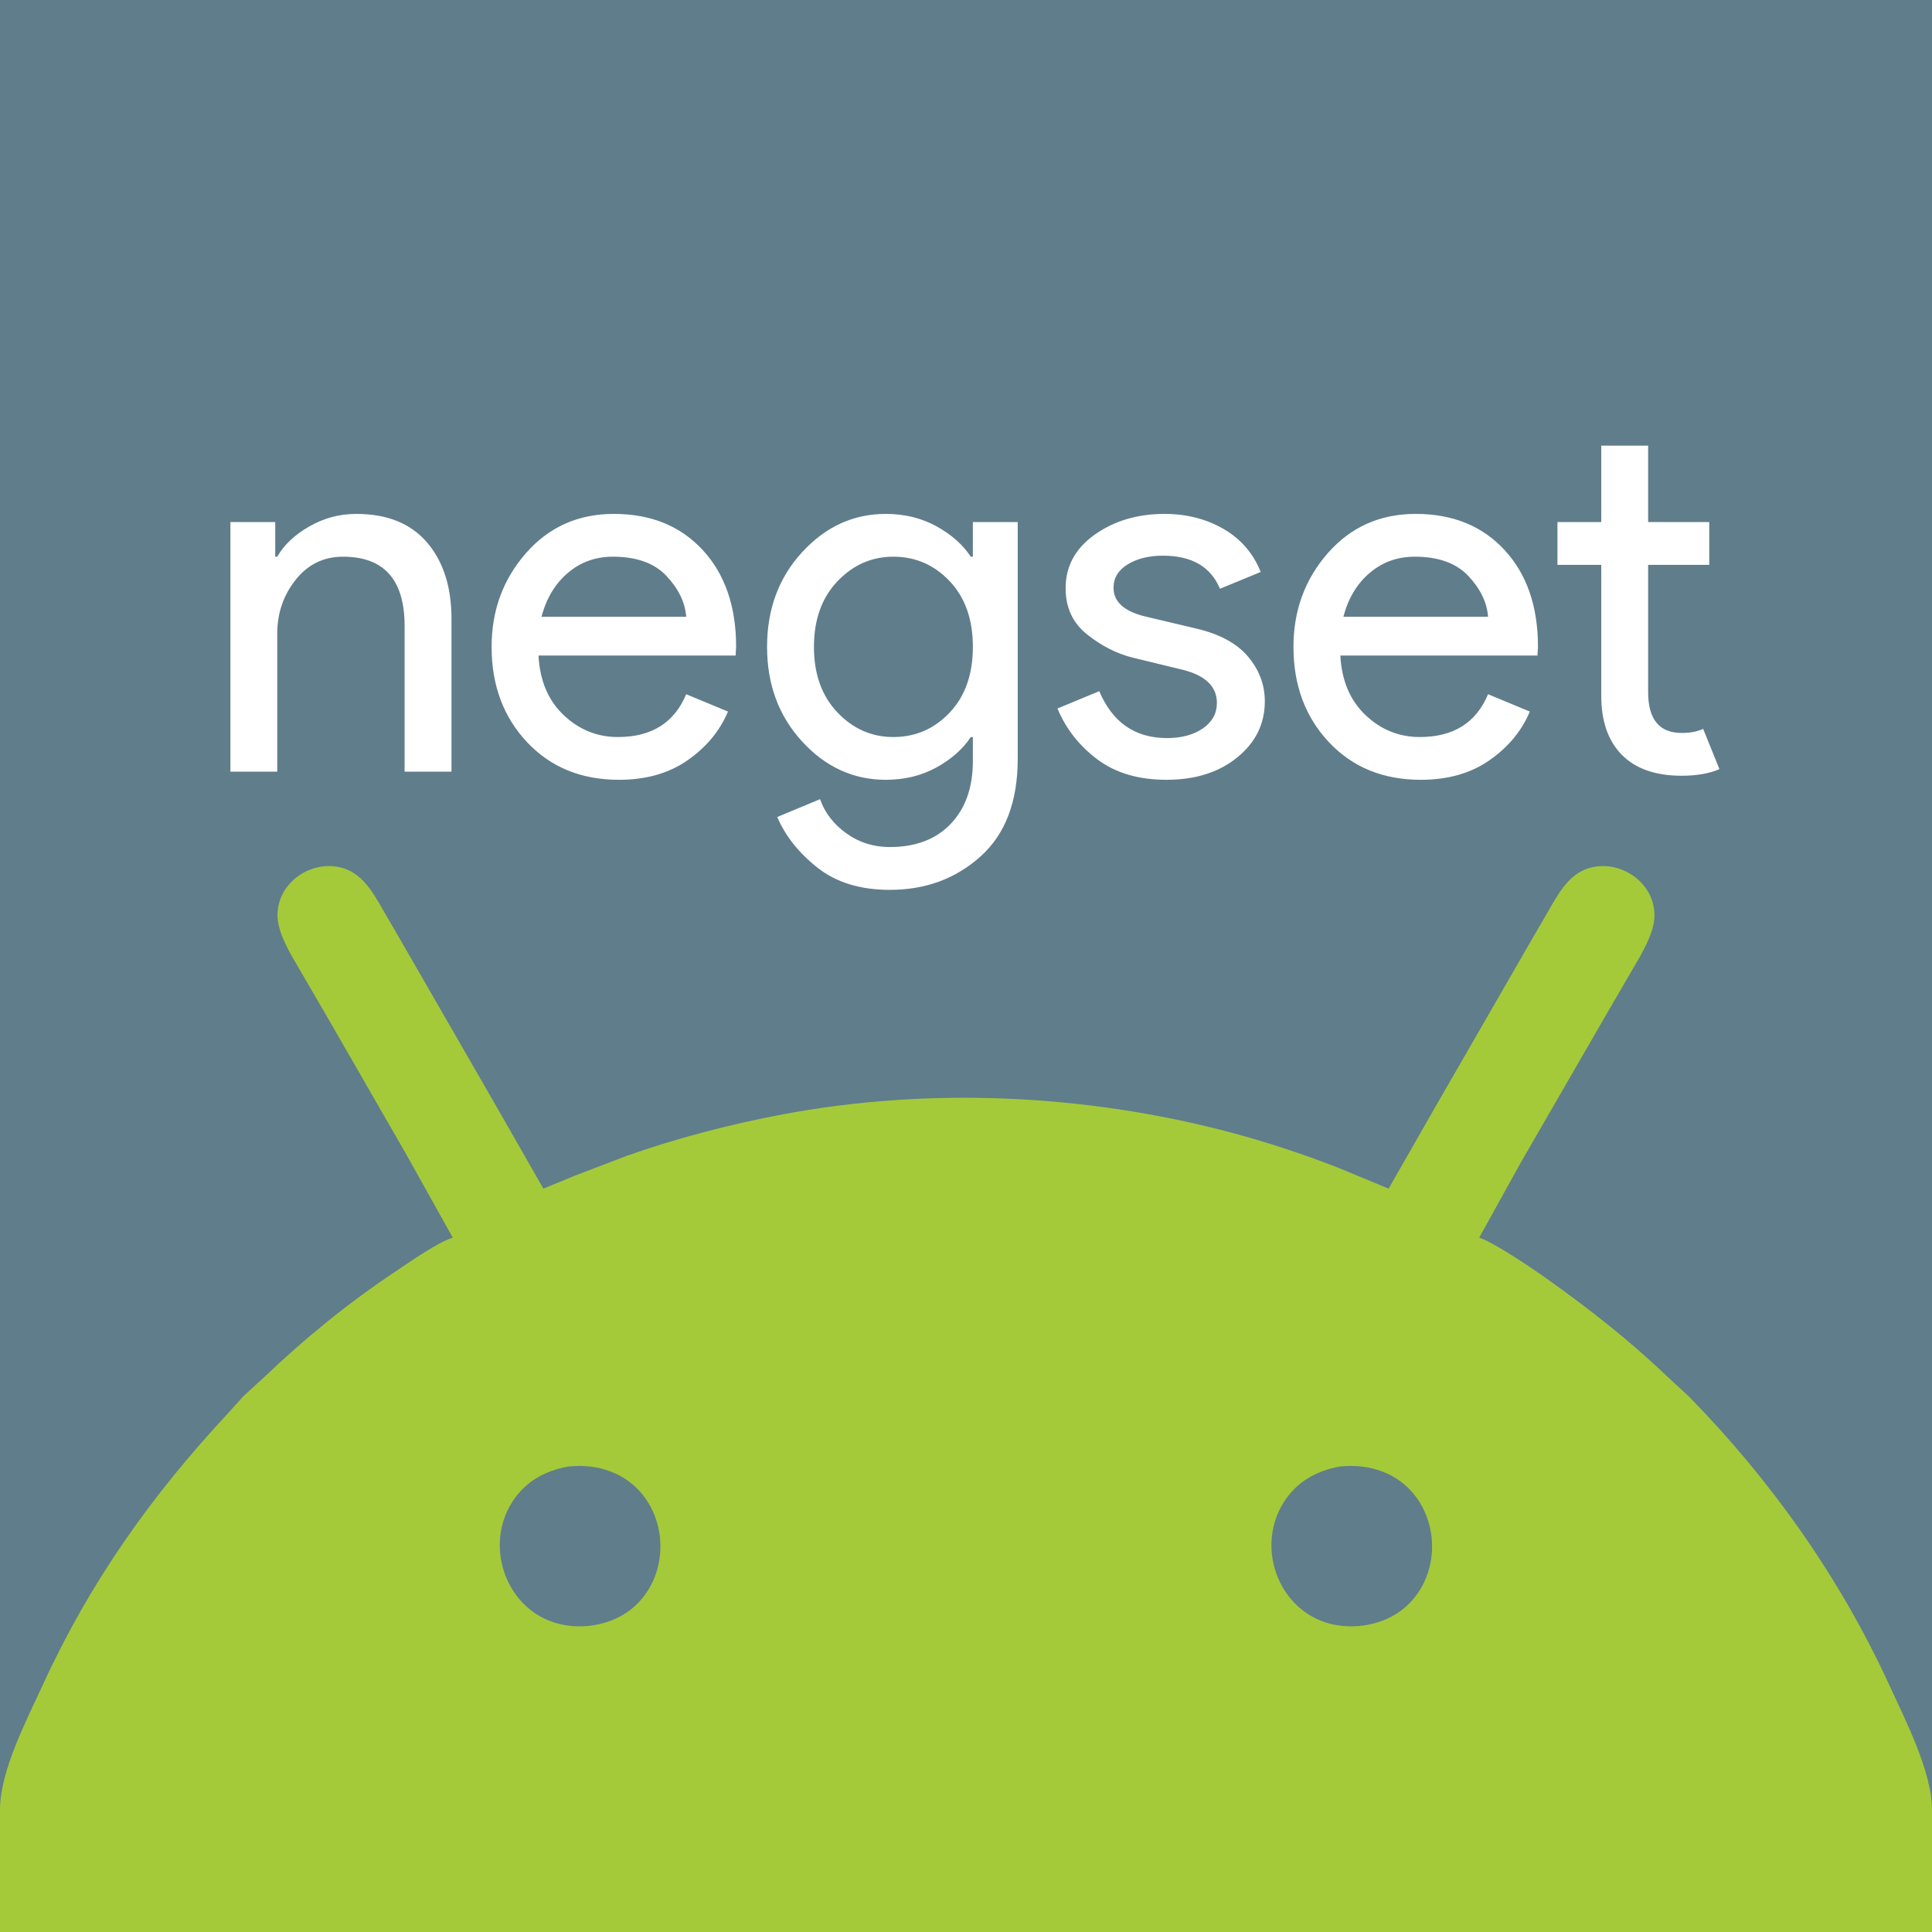
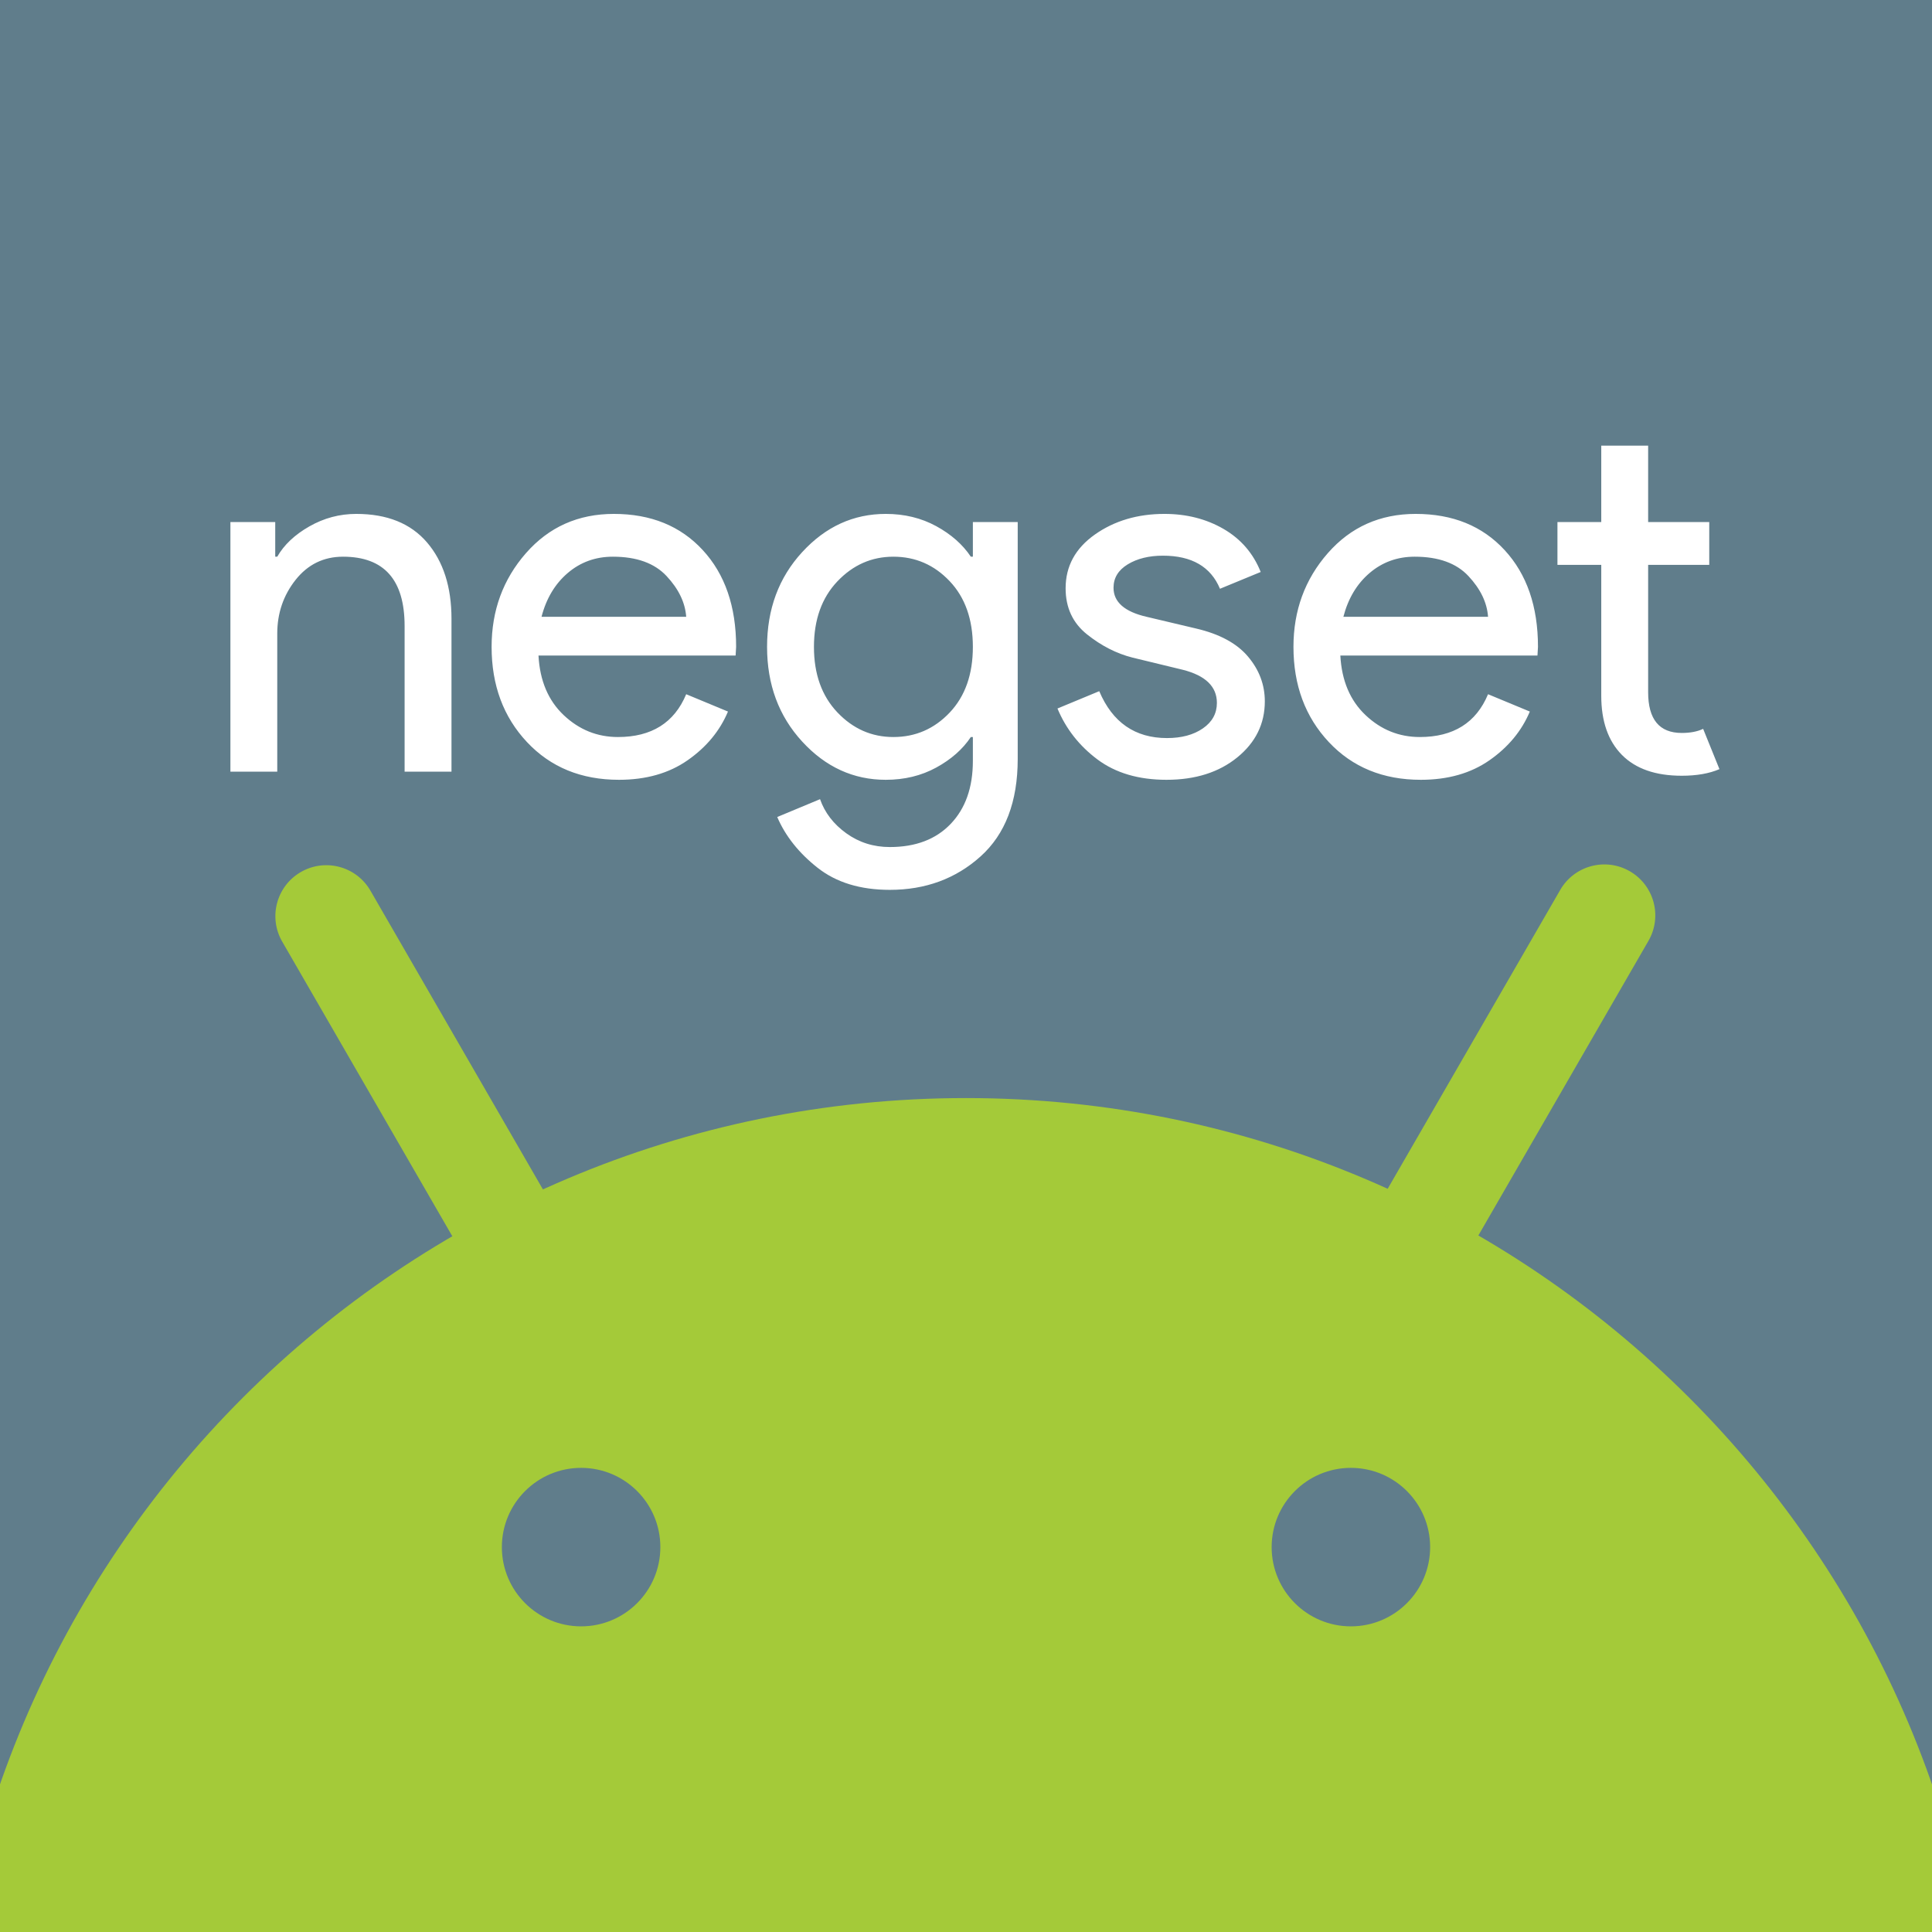
<svg xmlns="http://www.w3.org/2000/svg" width="3.413in" height="3.413in" viewBox="0 0 1024 1024">
  <rect x="0" y="0" width="1024" height="1024" fill="#607d8b" stroke="none" stroke-width="0" />
-   <path fill="#ffffff" stroke="none" stroke-width="0" d="M 145.88,276.70            C 145.88,276.70 145.88,295.06 145.88,295.06              145.88,295.06 146.95,295.06 146.95,295.06              150.55,288.76 156.23,283.41 163.97,279.00              171.71,274.59 179.99,272.38 188.81,272.38              205.19,272.38 217.69,277.42 226.33,287.50              234.97,297.59 239.30,311.09 239.30,328.00              239.30,328.00 239.30,409.00 239.30,409.00              239.30,409.00 214.45,409.00 214.45,409.00              214.45,409.00 214.45,331.78 214.45,331.78              214.45,307.30 203.57,295.06 181.80,295.06              171.54,295.06 163.16,299.16 156.67,307.34              150.19,315.53 146.95,325.03 146.95,335.83              146.95,335.83 146.95,409.00 146.95,409.00              146.95,409.00 122.12,409.00 122.12,409.00              122.12,409.00 122.12,276.70 122.12,276.70              122.12,276.70 145.88,276.70 145.88,276.70 Z            M 328.06,413.31            C 308.08,413.31 291.84,406.66 279.33,393.34              266.82,380.02 260.56,363.19 260.56,342.84              260.56,323.59 266.63,307.03 278.78,293.17              290.94,279.31 306.46,272.38 325.36,272.38              344.98,272.38 360.69,278.77 372.47,291.55              384.26,304.33 390.16,321.43 390.16,342.84              390.16,342.84 389.89,347.44 389.89,347.44              389.89,347.44 285.41,347.44 285.41,347.44              286.12,360.76 290.58,371.29 298.77,379.03              306.95,386.77 316.54,390.64 327.52,390.64              345.34,390.64 357.40,383.08 363.70,367.95              363.70,367.95 385.84,377.14 385.84,377.14              381.52,387.40 374.41,396.00 364.50,402.92              354.60,409.85 342.46,413.31 328.06,413.31 Z            M 363.70,326.92            C 363.16,319.36 359.69,312.16 353.30,305.33              346.91,298.48 337.41,295.06 324.81,295.06              315.63,295.06 307.67,297.95 300.92,303.70              294.17,309.46 289.54,317.20 287.02,326.92              287.02,326.92 363.70,326.92 363.70,326.92 Z            M 471.62,471.64            C 455.97,471.64 443.19,467.72 433.28,459.89              423.38,452.07 416.27,443.11 411.95,433.03              411.95,433.03 434.64,423.58 434.64,423.58              437.16,430.77 441.80,436.80 448.55,441.66              455.30,446.52 462.99,448.95 471.62,448.95              485.31,448.95 496.07,444.86 503.89,436.67              511.72,428.48 515.64,417.37 515.64,403.33              515.64,403.33 515.64,390.64 515.64,390.64              515.64,390.64 514.56,390.64 514.56,390.64              510.24,397.12 504.11,402.52 496.19,406.84              488.27,411.16 479.36,413.31 469.47,413.31              452.36,413.31 437.60,406.56 425.19,393.06              412.77,379.56 406.56,362.82 406.56,342.84              406.56,322.87 412.77,306.12 425.19,292.62              437.60,279.12 452.36,272.38 469.47,272.38              479.36,272.38 488.27,274.54 496.19,278.86              504.11,283.18 510.24,288.59 514.56,295.06              514.56,295.06 515.64,295.06 515.64,295.06              515.64,295.06 515.64,276.70 515.64,276.70              515.64,276.70 539.41,276.70 539.41,276.70              539.41,276.70 539.41,402.25 539.41,402.25              539.41,424.93 532.83,442.16 519.69,453.95              506.55,465.74 490.53,471.64 471.62,471.64 Z            M 473.52,390.64            C 485.21,390.64 495.16,386.32 503.34,377.69              511.54,369.04 515.64,357.43 515.64,342.86              515.64,328.28 511.54,316.67 503.34,308.03              495.16,299.39 485.21,295.06 473.52,295.06              461.99,295.06 452.09,299.43 443.81,308.16              435.54,316.89 431.41,328.45 431.41,342.86              431.41,357.26 435.54,368.82 443.81,377.55              452.09,386.28 461.99,390.64 473.52,390.64 Z            M 618.27,413.31            C 603.50,413.31 591.30,409.71 581.67,402.52              572.05,395.32 564.98,386.32 560.48,375.52              560.48,375.52 582.62,366.34 582.62,366.34              589.64,382.91 601.61,391.19 618.53,391.19              626.27,391.19 632.61,389.48 637.56,386.06              642.51,382.64 644.98,378.13 644.98,372.55              644.98,363.91 638.96,358.06 626.91,355.00              626.91,355.00 600.17,348.52 600.17,348.52              591.71,346.36 583.70,342.27 576.14,336.23              568.58,330.20 564.80,322.06 564.80,311.80              564.80,300.10 569.97,290.61 580.31,283.31              590.66,276.02 602.96,272.38 617.19,272.38              628.88,272.38 639.32,275.03 648.50,280.34              657.68,285.66 664.24,293.26 668.20,303.16              668.20,303.16 646.61,312.06 646.61,312.06              641.74,300.37 631.66,294.52 616.38,294.52              608.99,294.52 602.77,296.05 597.73,299.11              592.70,302.17 590.19,306.31 590.19,311.53              590.19,319.09 596.04,324.23 607.73,326.92              607.73,326.92 633.92,333.12 633.92,333.12              646.34,336.01 655.52,340.96 661.45,347.98              667.40,355.01 670.38,362.92 670.38,371.73              670.38,383.62 665.51,393.52 655.78,401.44              646.06,409.35 633.55,413.31 618.27,413.31 Z            M 753.06,413.31            C 733.08,413.31 716.84,406.66 704.33,393.34              691.82,380.02 685.56,363.19 685.56,342.84              685.56,323.59 691.63,307.03 703.78,293.17              715.94,279.31 731.46,272.38 750.36,272.38              769.98,272.38 785.69,278.77 797.47,291.55              809.26,304.33 815.16,321.43 815.16,342.84              815.16,342.84 814.89,347.44 814.89,347.44              814.89,347.44 710.41,347.44 710.41,347.44              711.12,360.76 715.58,371.29 723.77,379.03              731.95,386.77 741.54,390.64 752.52,390.64              770.34,390.64 782.40,383.08 788.70,367.95              788.70,367.95 810.84,377.14 810.84,377.14              806.52,387.40 799.41,396.00 789.50,402.92              779.60,409.85 767.46,413.31 753.06,413.31 Z            M 788.70,326.92            C 788.16,319.36 784.69,312.16 778.30,305.33              771.91,298.48 762.41,295.06 749.81,295.06              740.63,295.06 732.67,297.95 725.92,303.70              719.17,309.46 714.54,317.20 712.02,326.92              712.02,326.92 788.70,326.92 788.70,326.92 Z            M 891.36,411.16            C 877.49,411.16 866.91,407.47 859.62,400.09              852.34,392.71 848.70,382.27 848.70,368.77              848.70,368.77 848.70,299.38 848.70,299.38              848.70,299.38 825.48,299.38 825.48,299.38              825.48,299.38 825.48,276.70 825.48,276.70              825.48,276.70 848.70,276.70 848.70,276.70              848.70,276.70 848.70,236.20 848.70,236.20              848.70,236.20 873.55,236.20 873.55,236.20              873.55,236.20 873.55,276.70 873.55,276.70              873.55,276.70 905.94,276.70 905.94,276.70              905.94,276.70 905.94,299.38 905.94,299.38              905.94,299.38 873.55,299.38 873.55,299.38              873.55,299.38 873.55,366.88 873.55,366.88              873.55,381.28 879.48,388.48 891.36,388.48              895.86,388.48 899.64,387.76 902.70,386.31              902.70,386.31 911.34,407.66 911.34,407.66              905.94,409.99 899.27,411.16 891.36,411.16 Z" />
-   <path fill="#a4ca39" stroke="none" stroke-width="0" d="M 240.00,656.00            C 232.17,658.28 216.39,669.40 209.00,674.33              184.34,690.80 161.41,709.48 140.00,729.96              140.00,729.96 129.01,740.00 129.01,740.00              129.01,740.00 120.91,749.00 120.91,749.00              80.11,792.80 47.72,838.49 22.69,893.00              14.17,911.57 0.03,938.67 0.00,959.00              0.00,959.00 0.00,1024.00 0.00,1024.00              0.00,1024.00 1024.00,1024.00 1024.00,1024.00              1024.00,1024.00 1024.00,959.00 1024.00,959.00              1023.97,939.06 1009.71,911.31 1001.31,893.00              975.25,836.25 938.66,784.55 894.99,740.00              894.99,740.00 883.00,728.96 883.00,728.96              863.31,710.13 842.17,693.65 820.00,677.86              812.51,672.52 791.90,658.50 784.00,656.00              784.00,656.00 806.15,616.00 806.15,616.00              806.15,616.00 851.20,538.00 851.20,538.00              851.20,538.00 869.23,507.00 869.23,507.00              872.47,501.01 876.24,493.90 876.81,487.00              878.14,470.98 863.50,458.14 848.00,459.09              833.37,459.99 827.06,471.70 820.58,483.00              820.58,483.00 811.28,499.00 811.28,499.00              811.28,499.00 760.58,587.00 760.58,587.00              760.58,587.00 736.00,630.00 736.00,630.00              736.00,630.00 709.00,618.81 709.00,618.81              690.05,611.47 670.66,605.05 651.00,599.88              574.90,579.88 492.39,576.10 415.00,590.61              387.51,595.76 358.34,603.32 332.00,612.69              332.00,612.69 305.00,623.01 305.00,623.01              305.00,623.01 288.00,630.00 288.00,630.00              288.00,630.00 263.42,587.00 263.42,587.00              263.42,587.00 212.72,499.00 212.72,499.00              212.72,499.00 203.42,483.00 203.42,483.00              196.94,471.70 190.63,459.99 176.00,459.09              161.18,458.18 147.08,469.73 147.08,485.00              147.08,492.27 150.88,499.74 154.23,506.00              154.23,506.00 174.58,541.00 174.58,541.00              174.58,541.00 214.85,611.00 214.85,611.00              214.85,611.00 240.00,656.00 240.00,656.00 Z            M 301.00,777.30            C 309.05,776.50 316.40,777.13 324.00,780.07              351.62,790.75 358.42,827.74 338.82,848.96              330.48,857.99 318.08,862.26 306.00,861.99              271.12,861.19 254.70,822.16 271.55,796.00              278.50,785.21 288.65,779.63 301.00,777.30 Z            M 710.00,777.30            C 718.05,776.50 725.40,777.13 733.00,780.07              760.62,790.75 767.42,827.74 747.82,848.96              739.48,857.99 727.08,862.26 715.00,861.99              680.12,861.19 663.70,822.16 680.55,796.00              687.50,785.21 697.65,779.63 710.00,777.30 Z" />
+   <path fill="#fff" stroke="none" stroke-width="0" d="M 145.88,276.70            C 145.88,276.70 145.88,295.06 145.88,295.06              145.88,295.06 146.95,295.06 146.95,295.06              150.55,288.76 156.23,283.41 163.97,279.00              171.71,274.59 179.99,272.38 188.81,272.38              205.19,272.38 217.69,277.42 226.33,287.50              234.97,297.59 239.30,311.09 239.30,328.00              239.30,328.00 239.30,409.00 239.30,409.00              239.30,409.00 214.45,409.00 214.45,409.00              214.45,409.00 214.45,331.78 214.45,331.78              214.45,307.30 203.57,295.06 181.80,295.06              171.54,295.06 163.16,299.16 156.67,307.34              150.19,315.53 146.95,325.03 146.95,335.83              146.95,335.83 146.95,409.00 146.95,409.00              146.95,409.00 122.12,409.00 122.12,409.00              122.12,409.00 122.12,276.70 122.12,276.70              122.12,276.70 145.88,276.70 145.88,276.70 Z            M 328.06,413.31            C 308.08,413.31 291.84,406.66 279.33,393.34              266.82,380.02 260.56,363.19 260.56,342.84              260.56,323.59 266.63,307.03 278.78,293.17              290.94,279.31 306.46,272.38 325.36,272.38              344.98,272.38 360.69,278.77 372.47,291.55              384.26,304.33 390.16,321.43 390.16,342.84              390.16,342.84 389.89,347.44 389.89,347.44              389.89,347.44 285.41,347.44 285.41,347.44              286.12,360.76 290.58,371.29 298.77,379.03              306.95,386.77 316.54,390.64 327.52,390.64              345.34,390.64 357.40,383.08 363.70,367.95              363.70,367.95 385.84,377.14 385.84,377.14              381.52,387.40 374.41,396.00 364.50,402.92              354.60,409.85 342.46,413.31 328.06,413.31 Z            M 363.70,326.92            C 363.16,319.36 359.69,312.16 353.30,305.33              346.91,298.48 337.41,295.06 324.81,295.06              315.63,295.06 307.67,297.95 300.92,303.70              294.17,309.46 289.54,317.20 287.02,326.92              287.02,326.92 363.70,326.92 363.70,326.92 Z            M 471.62,471.64            C 455.97,471.64 443.19,467.72 433.28,459.89              423.38,452.07 416.27,443.11 411.95,433.03              411.95,433.03 434.64,423.58 434.64,423.58              437.16,430.77 441.80,436.80 448.55,441.66              455.30,446.52 462.99,448.95 471.62,448.95              485.31,448.95 496.07,444.86 503.89,436.67              511.72,428.48 515.64,417.37 515.64,403.33              515.64,403.33 515.64,390.64 515.64,390.64              515.64,390.64 514.56,390.64 514.56,390.64              510.24,397.12 504.11,402.52 496.19,406.84              488.27,411.16 479.36,413.31 469.47,413.31              452.36,413.31 437.60,406.56 425.19,393.06              412.77,379.56 406.56,362.82 406.56,342.84              406.56,322.87 412.77,306.12 425.19,292.62              437.60,279.12 452.36,272.38 469.47,272.38              479.36,272.38 488.27,274.54 496.19,278.86              504.11,283.18 510.24,288.59 514.56,295.06              514.56,295.06 515.64,295.06 515.64,295.06              515.64,295.06 515.64,276.70 515.64,276.70              515.64,276.70 539.41,276.70 539.41,276.70              539.41,276.70 539.41,402.25 539.41,402.25              539.41,424.93 532.83,442.16 519.69,453.95              506.55,465.74 490.53,471.64 471.62,471.64 Z            M 473.52,390.64            C 485.21,390.64 495.16,386.32 503.34,377.69              511.54,369.04 515.64,357.43 515.64,342.86              515.64,328.28 511.54,316.67 503.34,308.03              495.16,299.39 485.21,295.06 473.52,295.06              461.99,295.06 452.09,299.43 443.81,308.16              435.54,316.89 431.41,328.45 431.41,342.86              431.41,357.26 435.54,368.82 443.81,377.55              452.09,386.28 461.99,390.64 473.52,390.64 Z            M 618.27,413.31            C 603.50,413.31 591.30,409.71 581.67,402.52              572.05,395.32 564.98,386.32 560.48,375.52              560.48,375.52 582.62,366.34 582.62,366.34              589.64,382.91 601.61,391.19 618.53,391.19              626.27,391.19 632.61,389.48 637.56,386.06              642.51,382.64 644.98,378.13 644.98,372.55              644.98,363.91 638.96,358.06 626.91,355.00              626.91,355.00 600.17,348.52 600.17,348.52              591.71,346.36 583.70,342.27 576.14,336.23              568.58,330.20 564.80,322.06 564.80,311.80              564.80,300.10 569.97,290.61 580.31,283.31              590.66,276.02 602.96,272.38 617.19,272.38              628.88,272.38 639.32,275.03 648.50,280.34              657.68,285.66 664.24,293.26 668.20,303.16              668.20,303.16 646.61,312.06 646.61,312.06              641.74,300.37 631.66,294.52 616.38,294.52              608.99,294.52 602.77,296.05 597.73,299.11              592.70,302.17 590.19,306.31 590.19,311.53              590.19,319.09 596.04,324.23 607.73,326.92              607.73,326.92 633.92,333.12 633.92,333.12              646.34,336.01 655.52,340.96 661.45,347.98              667.40,355.01 670.38,362.92 670.38,371.73              670.38,383.62 665.51,393.52 655.78,401.44              646.06,409.35 633.55,413.31 618.27,413.31 Z            M 753.06,413.31            C 733.08,413.31 716.84,406.66 704.33,393.34              691.82,380.02 685.56,363.19 685.56,342.84              685.56,323.59 691.63,307.03 703.78,293.17              715.94,279.31 731.46,272.38 750.36,272.38              769.98,272.38 785.69,278.77 797.47,291.55              809.26,304.33 815.16,321.43 815.16,342.84              815.16,342.84 814.89,347.44 814.89,347.44              814.89,347.44 710.41,347.44 710.41,347.44              711.12,360.76 715.58,371.29 723.77,379.03              731.95,386.77 741.54,390.64 752.52,390.64              770.34,390.64 782.40,383.08 788.70,367.95              788.70,367.95 810.84,377.14 810.84,377.14              806.52,387.40 799.41,396.00 789.50,402.92              779.60,409.85 767.46,413.31 753.06,413.31 Z            M 788.70,326.92            C 788.16,319.36 784.69,312.16 778.30,305.33              771.91,298.48 762.41,295.06 749.81,295.06              740.63,295.06 732.67,297.95 725.92,303.70              719.17,309.46 714.54,317.20 712.02,326.92              712.02,326.92 788.70,326.92 788.70,326.92 Z            M 891.36,411.16            C 877.49,411.16 866.91,407.47 859.62,400.09              852.34,392.71 848.70,382.27 848.70,368.77              848.70,368.77 848.70,299.38 848.70,299.38              848.70,299.38 825.48,299.38 825.48,299.38              825.48,299.38 825.48,276.70 825.48,276.70              825.48,276.70 848.70,276.70 848.70,276.70              848.70,276.70 848.70,236.20 848.70,236.20              848.70,236.20 873.55,236.20 873.55,236.20              873.55,236.20 873.55,276.70 873.55,276.70              873.55,276.70 905.94,276.70 905.94,276.70              905.94,276.70 905.94,299.38 905.94,299.38              905.94,299.38 873.55,299.38 873.55,299.38              873.55,299.38 873.55,366.88 873.55,366.88              873.55,381.28 879.48,388.48 891.36,388.48              895.86,388.48 899.64,387.76 902.70,386.31              902.70,386.31 911.34,407.66 911.34,407.66              905.94,409.99 899.27,411.16 891.36,411.16 Z" />
+   <g fill="#a4ca39" stroke="none" stroke-width="0">
+     <rect x="-120" y="480" width="54" height="240" rx="27" ry="27" transform="rotate(-30)" />
+     <rect x="952" y="-32" width="54" height="240" rx="27" ry="27" transform="rotate(30)" />
+     <circle cx="512" cy="1124" r="542" />
+   </g>
+   <g fill="#607d8b" stroke="none" stroke-width="0">
+     <circle cx="308" cy="820" r="42" />
+     <circle cx="716" cy="820" r="42" />
+   </g>
</svg>
